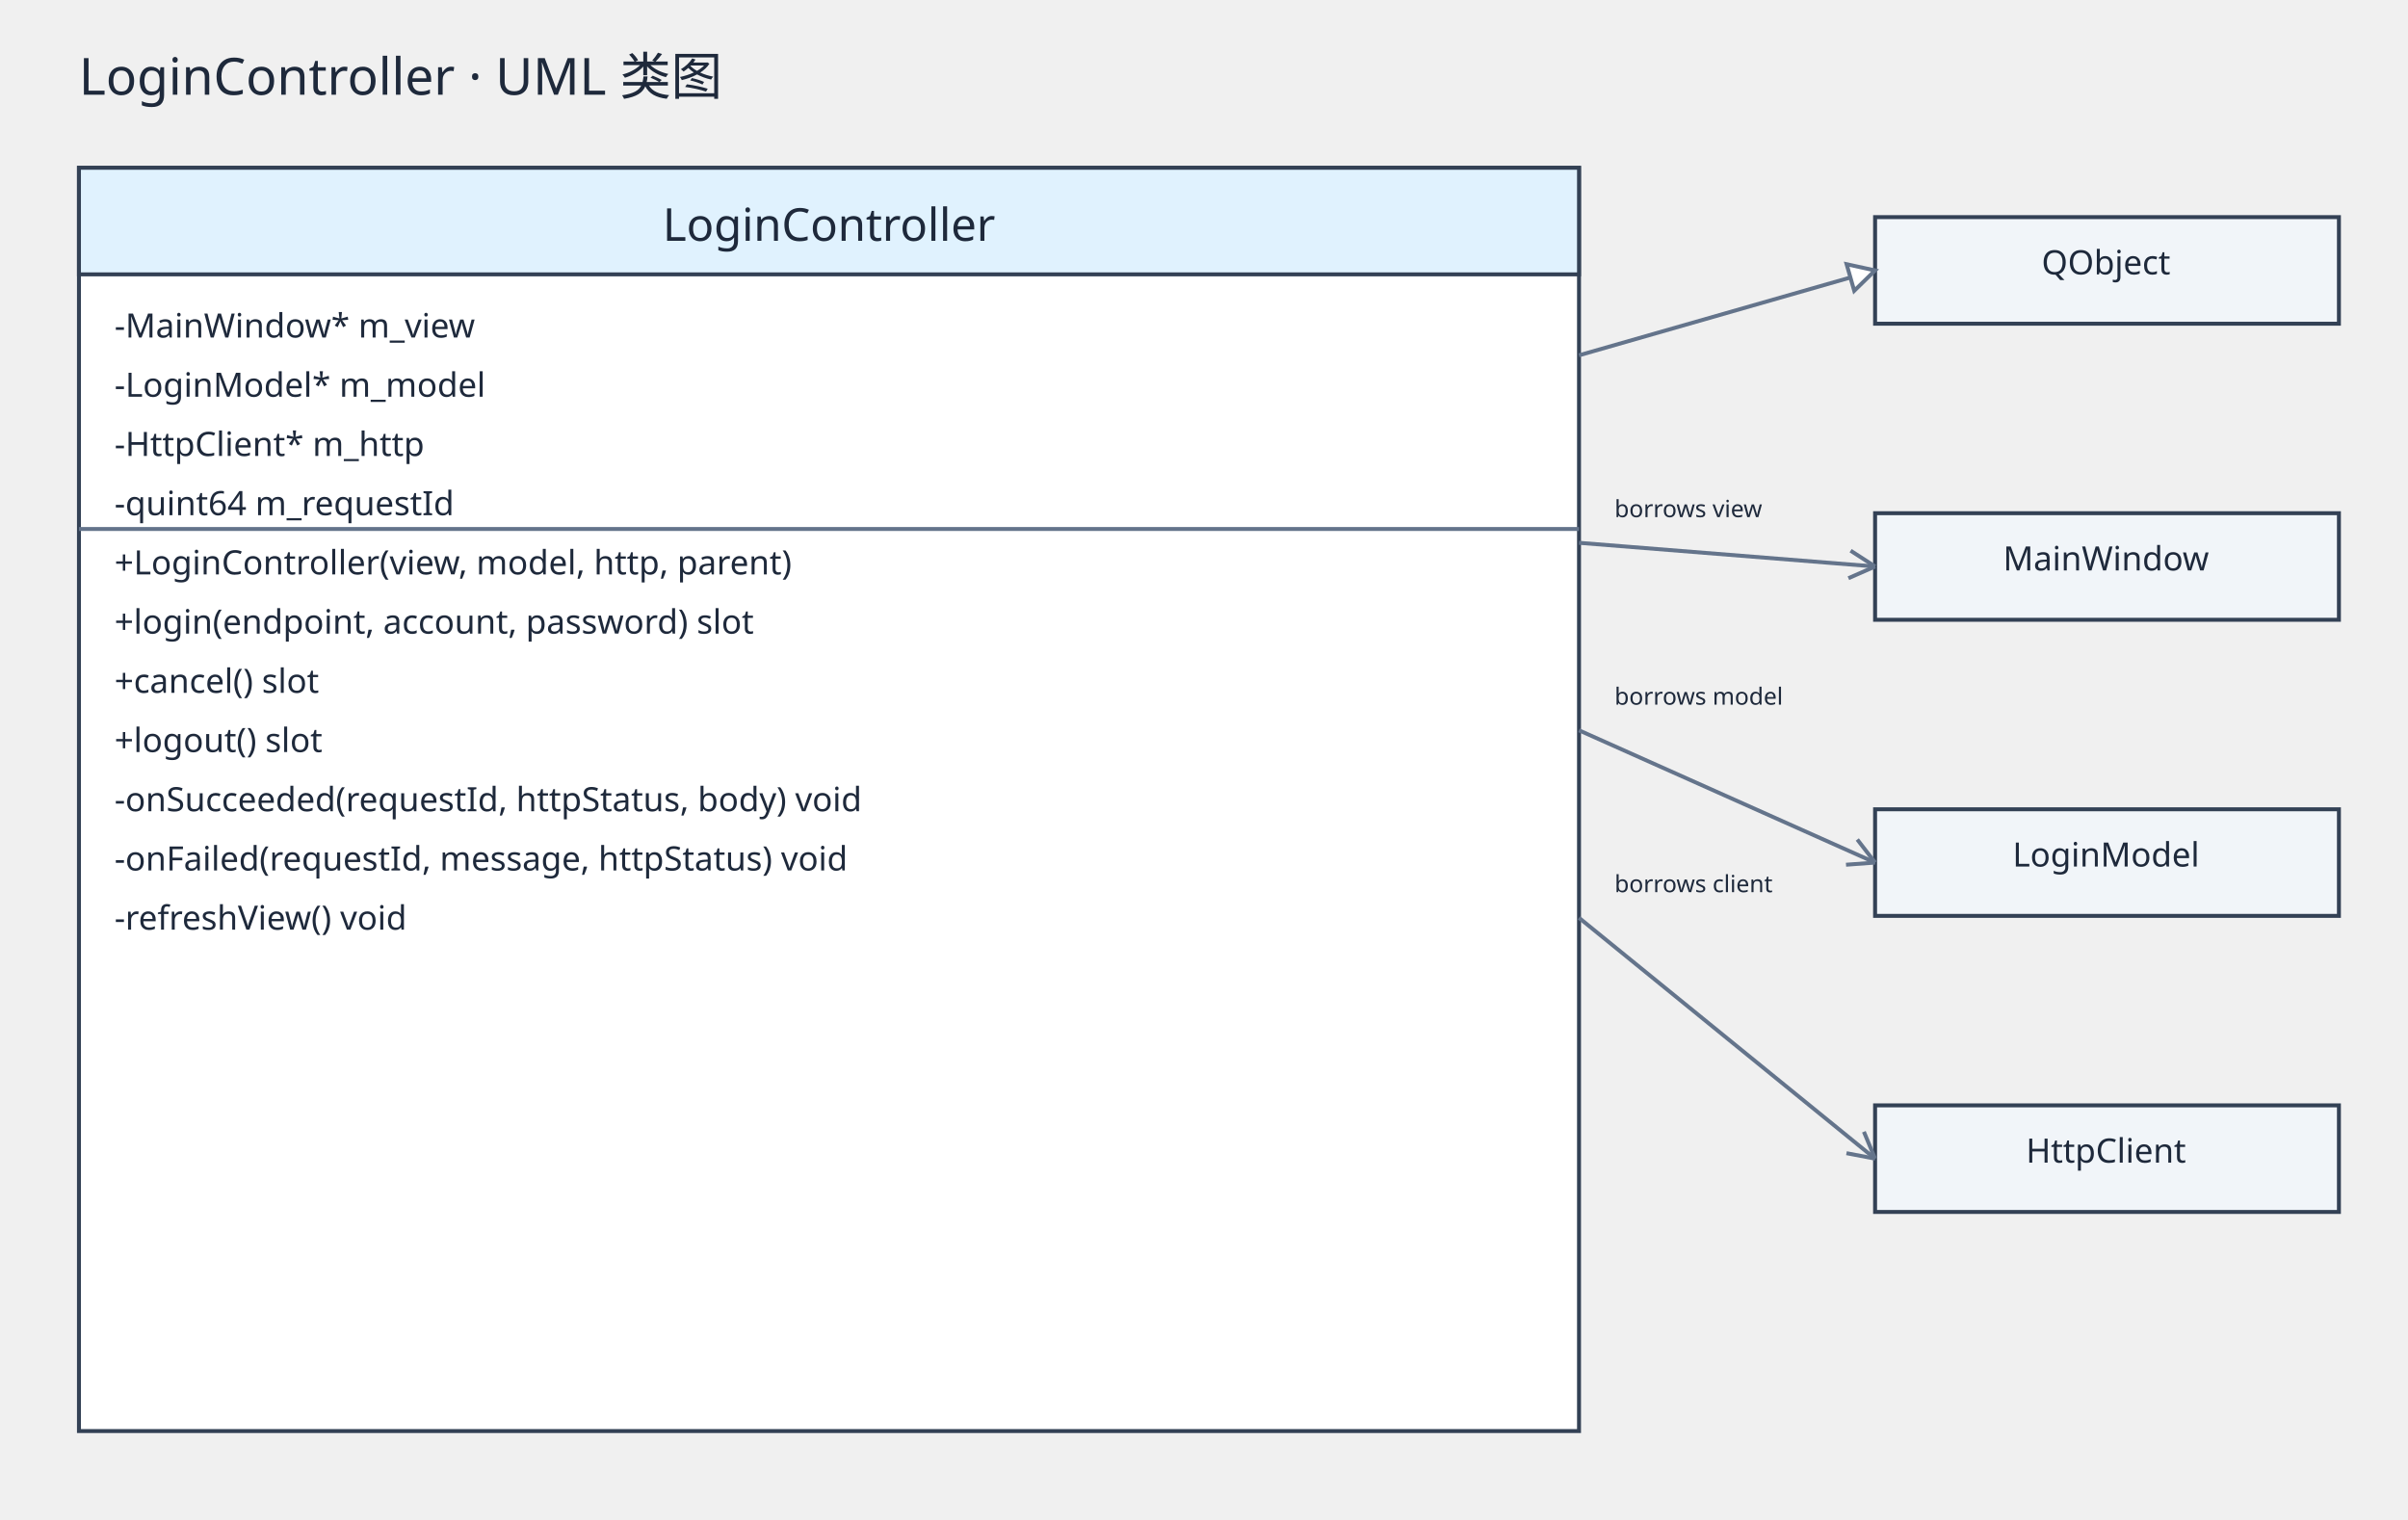
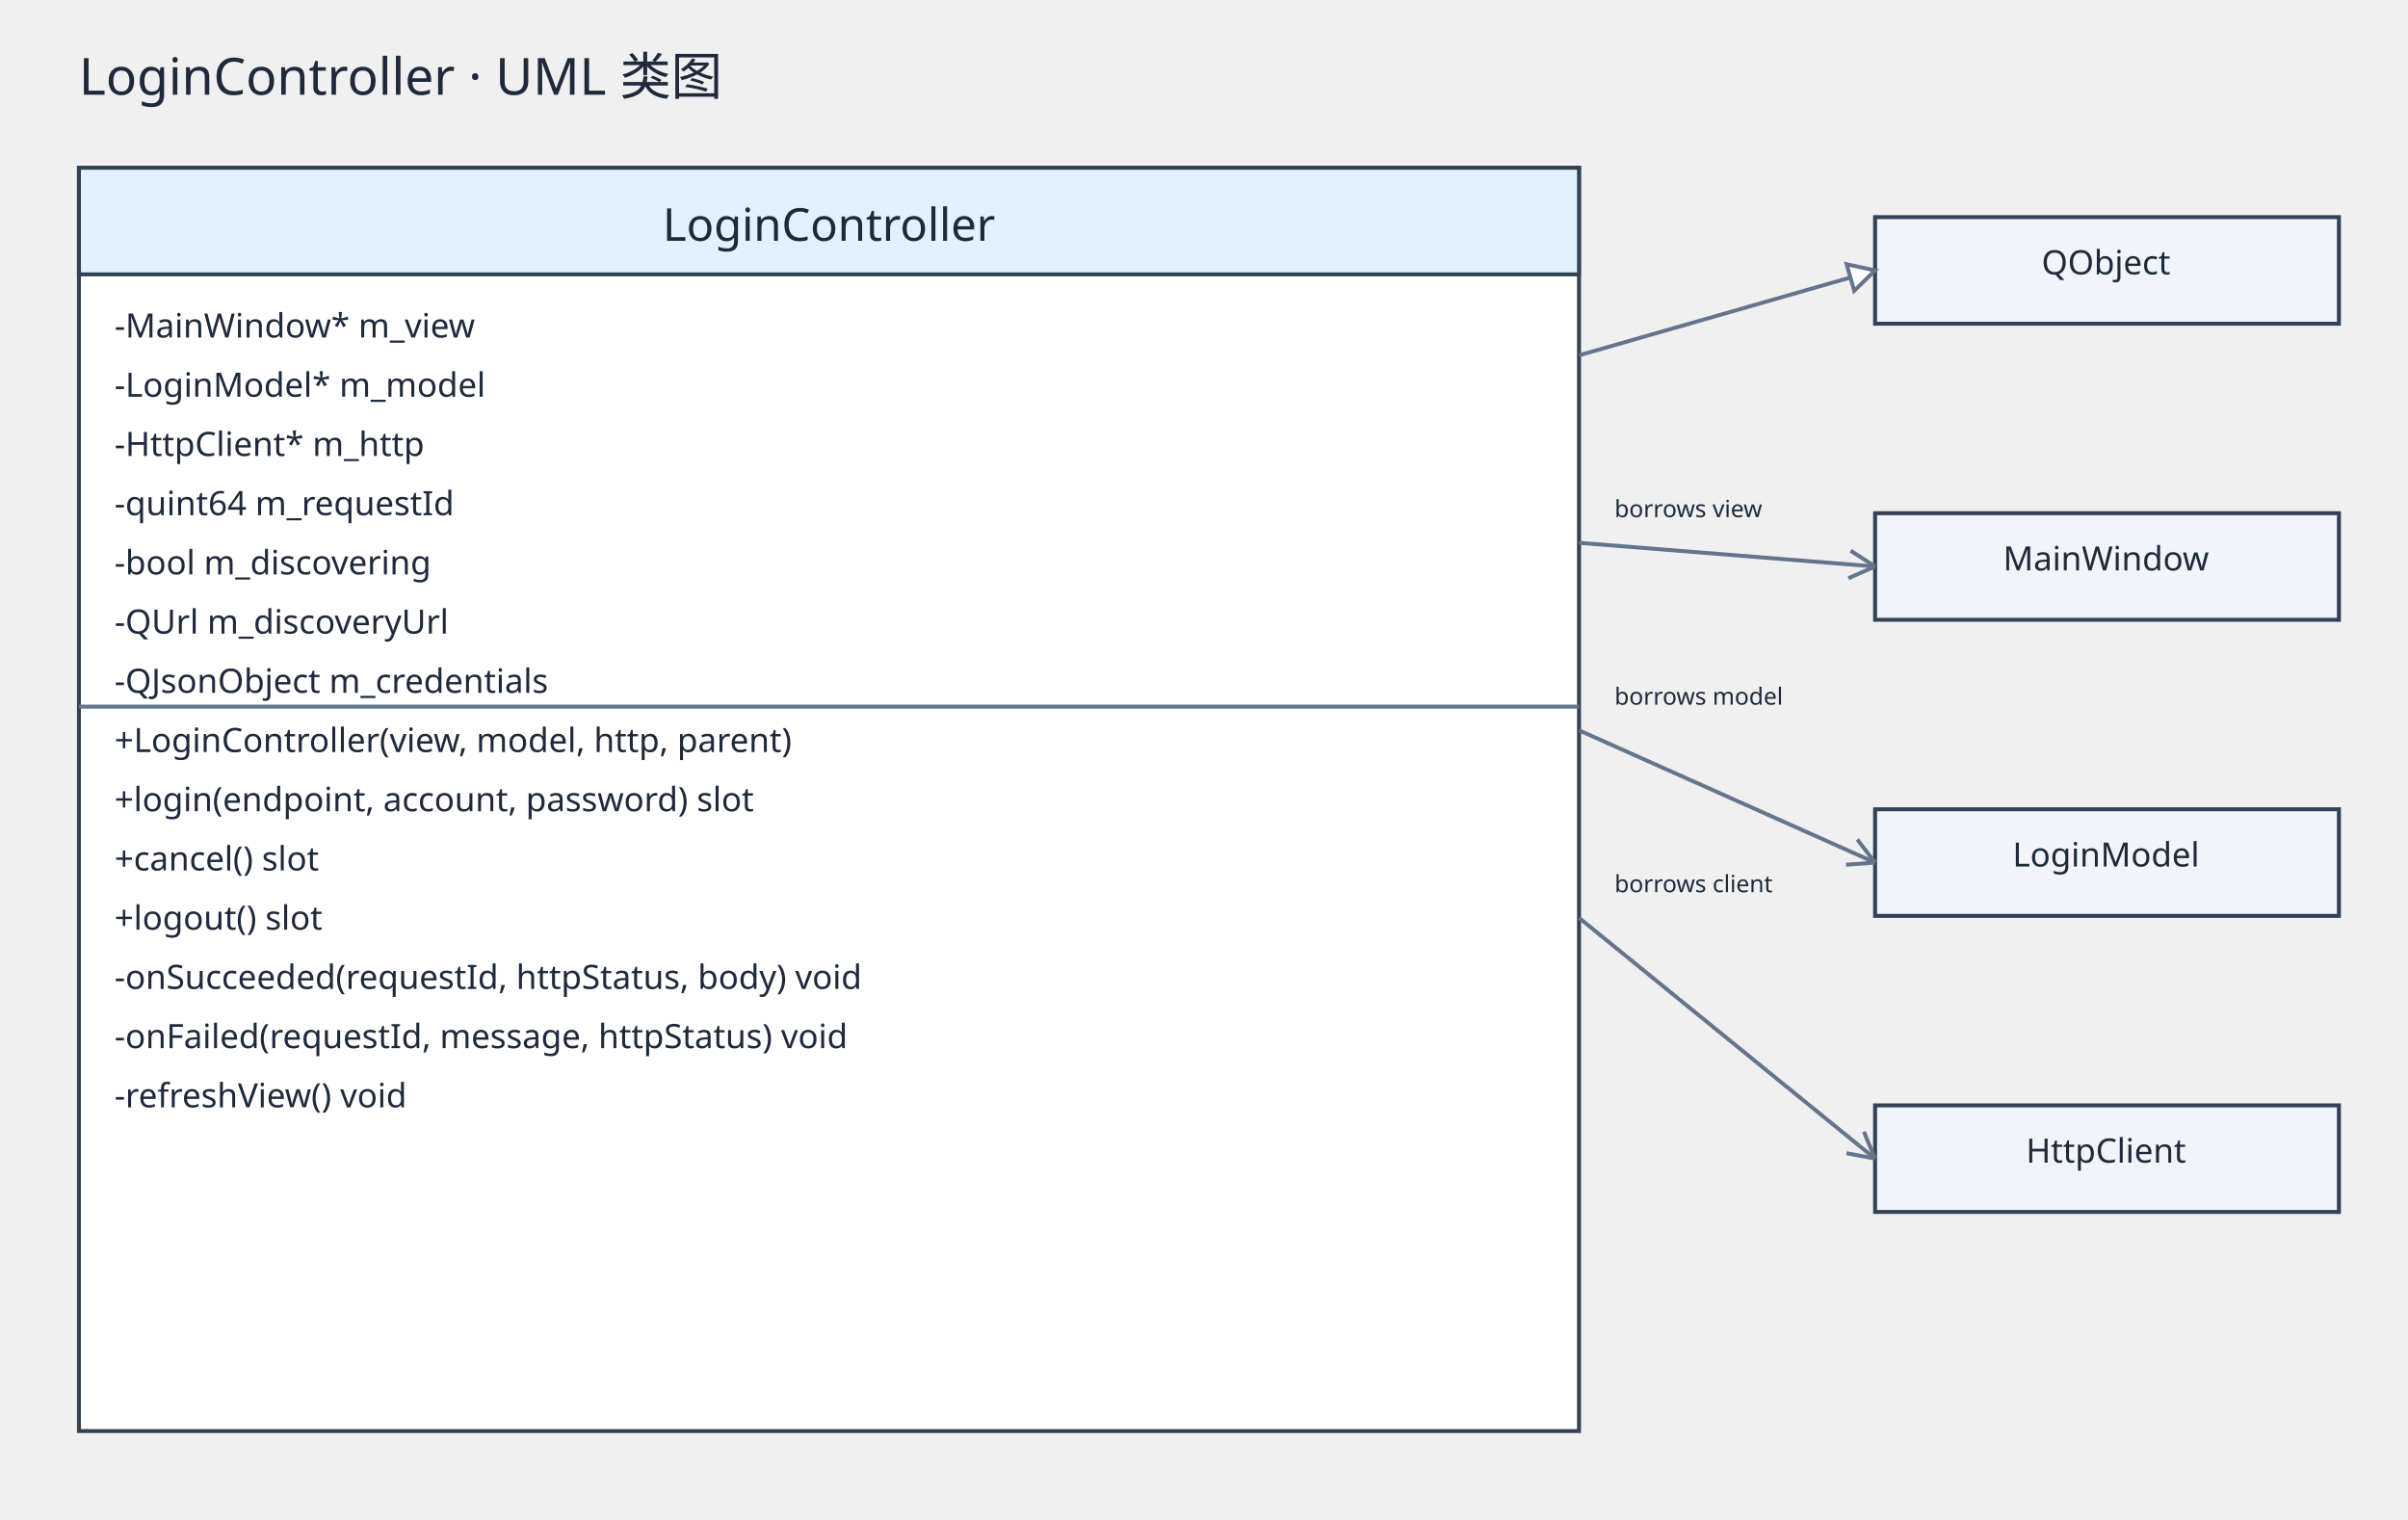
<svg xmlns="http://www.w3.org/2000/svg" width="1220" height="770" viewBox="0 0 1220 770">
  <text x="40" y="48" fill="#1e293b" font-family="Microsoft YaHei, sans-serif" font-size="26" text-anchor="start">LoginController · UML 类图</text>
  <rect x="40" y="85" width="760" height="640" fill="#ffffff" stroke="#334155" stroke-width="2" />
  <rect x="40" y="85" width="760" height="54" fill="#e0f2fe" stroke="#334155" stroke-width="2" />
  <text x="420" y="122" fill="#1e293b" font-family="Microsoft YaHei, sans-serif" font-size="23" text-anchor="middle">LoginController</text>
  <text x="58" y="171" fill="#1e293b" font-family="Microsoft YaHei, sans-serif" font-size="17" text-anchor="start">-MainWindow* m_view</text>
  <text x="58" y="201" fill="#1e293b" font-family="Microsoft YaHei, sans-serif" font-size="17" text-anchor="start">-LoginModel* m_model</text>
  <text x="58" y="231" fill="#1e293b" font-family="Microsoft YaHei, sans-serif" font-size="17" text-anchor="start">-HttpClient* m_http</text>
  <text x="58" y="261" fill="#1e293b" font-family="Microsoft YaHei, sans-serif" font-size="17" text-anchor="start">-quint64 m_requestId</text>
-   <line x1="40" y1="268" x2="800" y2="268" stroke="#64748b" stroke-width="2" />
-   <text x="58" y="291" fill="#1e293b" font-family="Microsoft YaHei, sans-serif" font-size="17" text-anchor="start">+LoginController(view, model, http, parent)</text>
-   <text x="58" y="321" fill="#1e293b" font-family="Microsoft YaHei, sans-serif" font-size="17" text-anchor="start">+login(endpoint, account, password) slot</text>
-   <text x="58" y="351" fill="#1e293b" font-family="Microsoft YaHei, sans-serif" font-size="17" text-anchor="start">+cancel() slot</text>
-   <text x="58" y="381" fill="#1e293b" font-family="Microsoft YaHei, sans-serif" font-size="17" text-anchor="start">+logout() slot</text>
-   <text x="58" y="411" fill="#1e293b" font-family="Microsoft YaHei, sans-serif" font-size="17" text-anchor="start">-onSucceeded(requestId, httpStatus, body) void</text>
-   <text x="58" y="441" fill="#1e293b" font-family="Microsoft YaHei, sans-serif" font-size="17" text-anchor="start">-onFailed(requestId, message, httpStatus) void</text>
-   <text x="58" y="471" fill="#1e293b" font-family="Microsoft YaHei, sans-serif" font-size="17" text-anchor="start">-refreshView() void</text>
+   <text x="58" y="291" fill="#1e293b" font-family="Microsoft YaHei, sans-serif" font-size="17" text-anchor="start">-bool m_discovering</text>
+   <text x="58" y="321" fill="#1e293b" font-family="Microsoft YaHei, sans-serif" font-size="17" text-anchor="start">-QUrl m_discoveryUrl</text>
+   <text x="58" y="351" fill="#1e293b" font-family="Microsoft YaHei, sans-serif" font-size="17" text-anchor="start">-QJsonObject m_credentials</text>
+   <line x1="40" y1="358" x2="800" y2="358" stroke="#64748b" stroke-width="2" />
+   <text x="58" y="381" fill="#1e293b" font-family="Microsoft YaHei, sans-serif" font-size="17" text-anchor="start">+LoginController(view, model, http, parent)</text>
+   <text x="58" y="411" fill="#1e293b" font-family="Microsoft YaHei, sans-serif" font-size="17" text-anchor="start">+login(endpoint, account, password) slot</text>
+   <text x="58" y="441" fill="#1e293b" font-family="Microsoft YaHei, sans-serif" font-size="17" text-anchor="start">+cancel() slot</text>
+   <text x="58" y="471" fill="#1e293b" font-family="Microsoft YaHei, sans-serif" font-size="17" text-anchor="start">+logout() slot</text>
+   <text x="58" y="501" fill="#1e293b" font-family="Microsoft YaHei, sans-serif" font-size="17" text-anchor="start">-onSucceeded(requestId, httpStatus, body) void</text>
+   <text x="58" y="531" fill="#1e293b" font-family="Microsoft YaHei, sans-serif" font-size="17" text-anchor="start">-onFailed(requestId, message, httpStatus) void</text>
+   <text x="58" y="561" fill="#1e293b" font-family="Microsoft YaHei, sans-serif" font-size="17" text-anchor="start">-refreshView() void</text>
  <rect x="950" y="110" width="235" height="54" fill="#f1f5f9" stroke="#334155" stroke-width="2" />
  <text x="1067" y="139" fill="#1e293b" font-family="Microsoft YaHei, sans-serif" font-size="17" text-anchor="middle">QObject</text>
  <rect x="950" y="260" width="235" height="54" fill="#f1f5f9" stroke="#334155" stroke-width="2" />
  <text x="1067" y="289" fill="#1e293b" font-family="Microsoft YaHei, sans-serif" font-size="17" text-anchor="middle">MainWindow</text>
  <rect x="950" y="410" width="235" height="54" fill="#f1f5f9" stroke="#334155" stroke-width="2" />
  <text x="1067" y="439" fill="#1e293b" font-family="Microsoft YaHei, sans-serif" font-size="17" text-anchor="middle">LoginModel</text>
  <rect x="950" y="560" width="235" height="54" fill="#f1f5f9" stroke="#334155" stroke-width="2" />
  <text x="1067" y="589" fill="#1e293b" font-family="Microsoft YaHei, sans-serif" font-size="17" text-anchor="middle">HttpClient</text>
  <line x1="800" y1="180" x2="950" y2="137" stroke="#64748b" stroke-width="2" />
  <polygon points="950,137 939.432,147.311 935.574,133.853" fill="#ffffff" stroke="#64748b" stroke-width="2" />
  <line x1="800" y1="275" x2="950" y2="287" stroke="#64748b" stroke-width="2" />
  <line x1="950" y1="287" x2="936.483" y2="292.941" stroke="#64748b" stroke-width="2" />
  <line x1="950" y1="287" x2="937.6" y2="278.986" stroke="#64748b" stroke-width="2" />
  <text x="818" y="262" fill="#1e293b" font-family="Microsoft YaHei, sans-serif" font-size="12" text-anchor="start">borrows view</text>
  <line x1="800" y1="370" x2="950" y2="437" stroke="#64748b" stroke-width="2" />
  <line x1="950" y1="437" x2="935.275" y2="438.09" stroke="#64748b" stroke-width="2" />
  <line x1="950" y1="437" x2="940.985" y2="425.307" stroke="#64748b" stroke-width="2" />
  <text x="818" y="357" fill="#1e293b" font-family="Microsoft YaHei, sans-serif" font-size="12" text-anchor="start">borrows model</text>
  <line x1="800" y1="465" x2="950" y2="587" stroke="#64748b" stroke-width="2" />
  <line x1="950" y1="587" x2="935.498" y2="584.228" stroke="#64748b" stroke-width="2" />
  <line x1="950" y1="587" x2="944.332" y2="573.367" stroke="#64748b" stroke-width="2" />
  <text x="818" y="452" fill="#1e293b" font-family="Microsoft YaHei, sans-serif" font-size="12" text-anchor="start">borrows client</text>
</svg>
